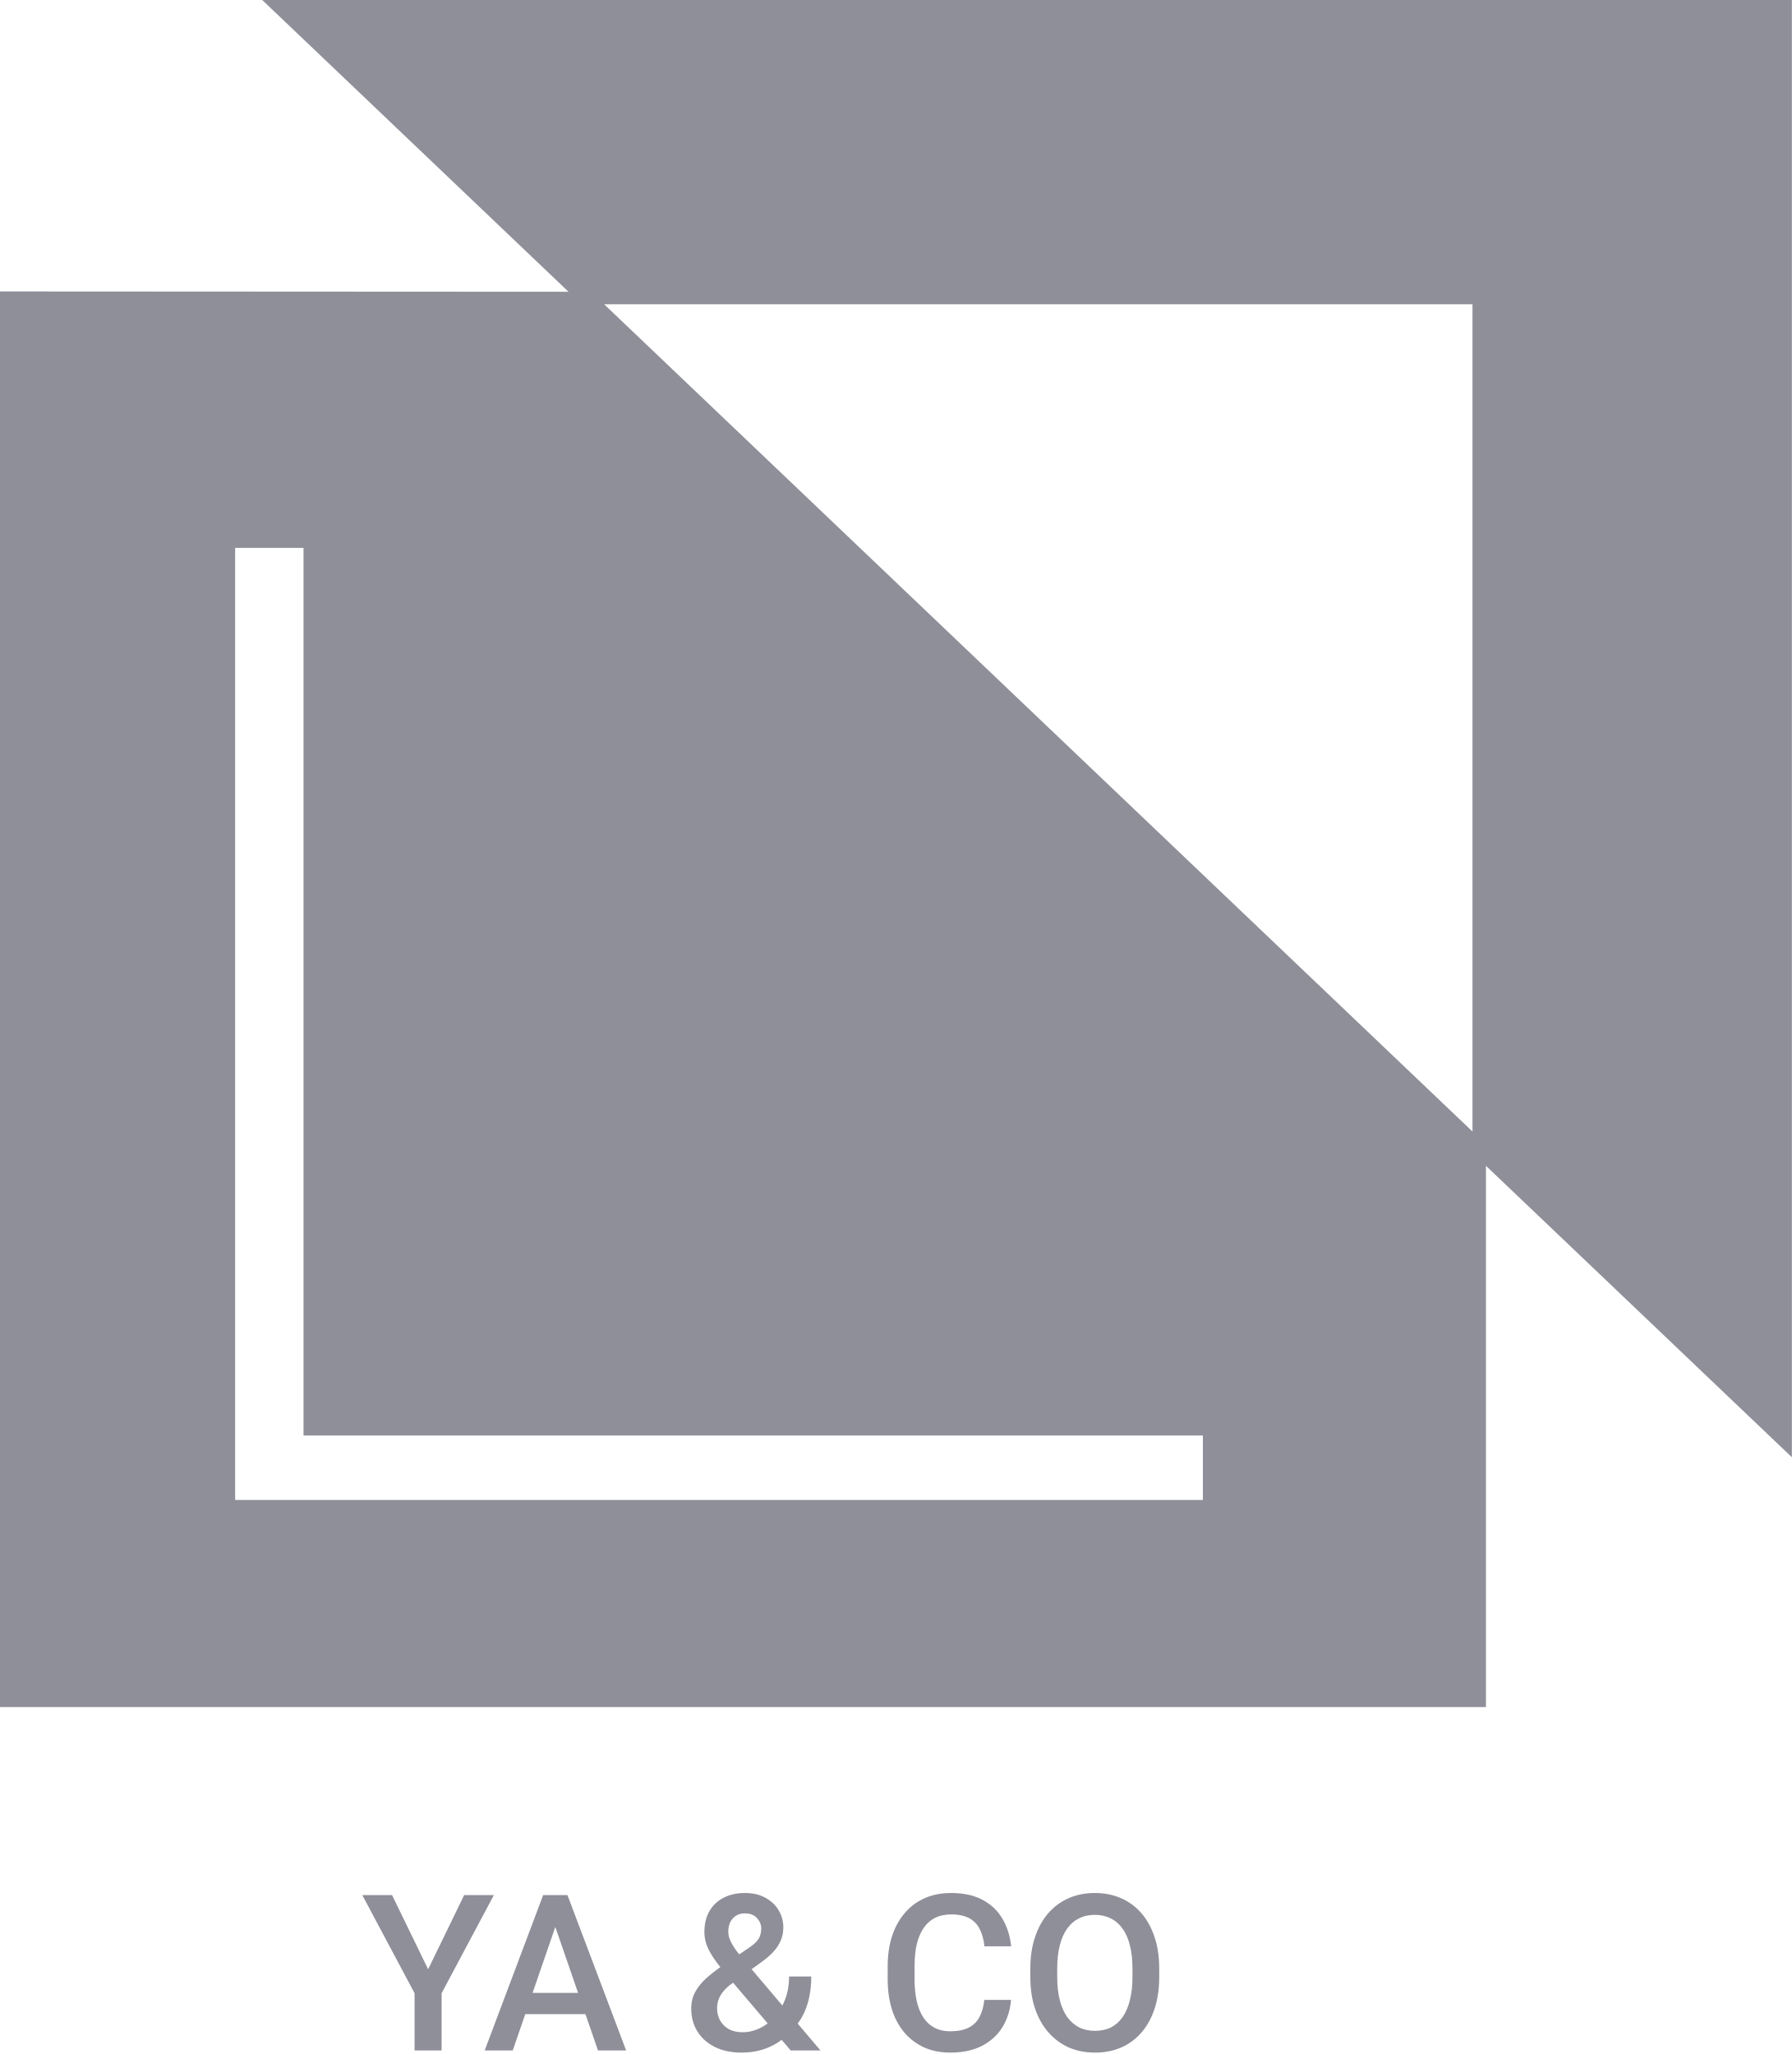
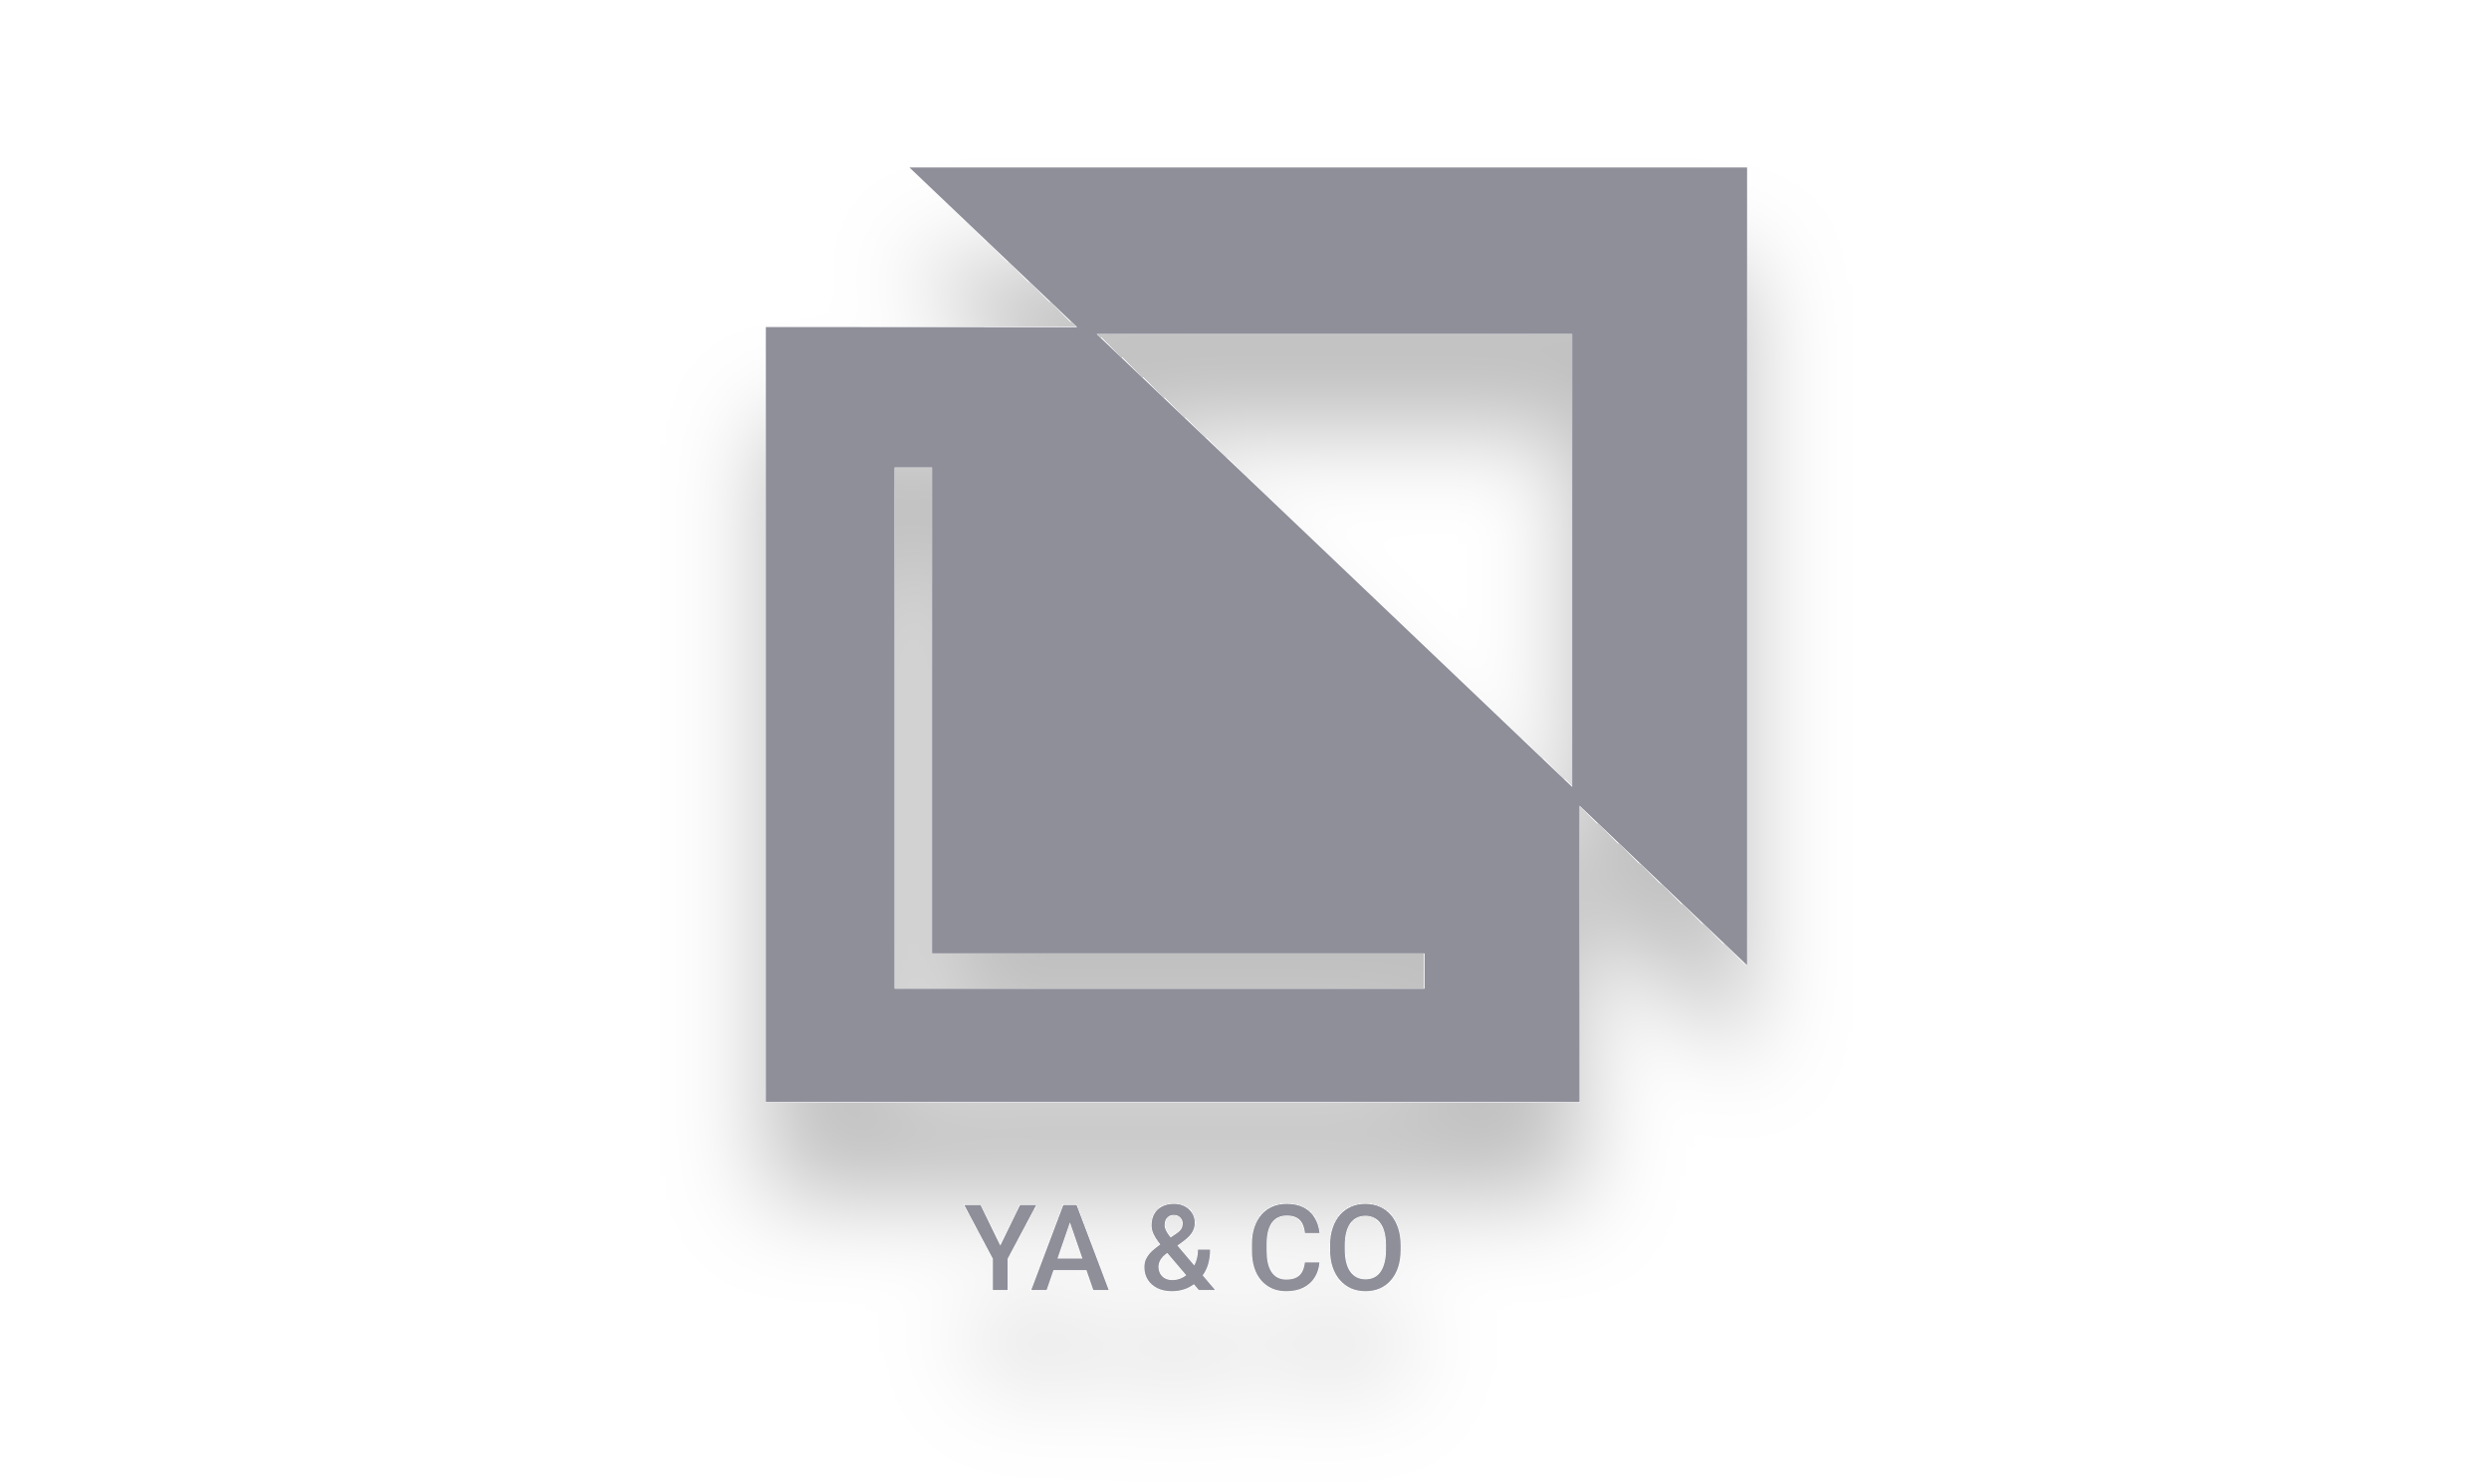
- <svg xmlns="http://www.w3.org/2000/svg" width="41" height="47" viewBox="0 0 41 47" fill="none">
-   <path fill-rule="evenodd" clip-rule="evenodd" d="M6 0L13.008 6.676L0 6.669V39.061H34V26.676L41 33.345V0H6ZM33.692 25.892L13.823 6.962H33.692V25.892ZM27.523 34.323H5.38V12.537H6.945V32.847H27.523V34.323ZM9.796 45.061L8.971 43.364H8.29L9.486 45.61V46.919H10.104V45.61L11.3 43.364H10.621L9.796 45.061ZM12.838 43.364H12.984L14.327 46.919H13.683L13.395 46.087H12.019L11.732 46.919H11.09L12.428 43.364H12.572H12.838ZM12.186 45.601H13.227L12.706 44.093L12.186 45.601ZM16.482 45.012C16.455 44.978 16.43 44.944 16.405 44.912C16.314 44.792 16.243 44.675 16.192 44.563C16.142 44.449 16.117 44.332 16.117 44.212C16.117 44.026 16.155 43.867 16.231 43.733C16.308 43.599 16.416 43.497 16.556 43.425C16.696 43.352 16.86 43.316 17.047 43.316C17.227 43.316 17.383 43.352 17.513 43.425C17.645 43.497 17.746 43.592 17.816 43.711C17.887 43.83 17.923 43.96 17.923 44.102C17.923 44.214 17.903 44.316 17.862 44.409C17.822 44.502 17.765 44.587 17.694 44.663C17.622 44.74 17.539 44.812 17.445 44.88L17.198 45.06L17.902 45.891C17.925 45.845 17.946 45.797 17.965 45.747C18.025 45.591 18.055 45.418 18.055 45.227H18.563C18.563 45.4 18.546 45.563 18.512 45.718C18.479 45.873 18.426 46.016 18.353 46.148C18.323 46.202 18.29 46.255 18.252 46.304L18.773 46.919H18.092L17.885 46.676C17.773 46.761 17.652 46.827 17.52 46.875C17.348 46.937 17.164 46.968 16.969 46.968C16.733 46.968 16.529 46.925 16.356 46.839C16.183 46.752 16.05 46.633 15.956 46.482C15.863 46.331 15.816 46.157 15.816 45.962C15.816 45.817 15.847 45.69 15.907 45.581C15.967 45.471 16.049 45.368 16.153 45.273C16.25 45.186 16.359 45.099 16.482 45.012ZM16.774 45.369L16.7 45.422C16.614 45.492 16.55 45.56 16.507 45.625C16.467 45.689 16.44 45.747 16.427 45.801C16.414 45.855 16.407 45.902 16.407 45.943C16.407 46.047 16.429 46.141 16.473 46.226C16.519 46.31 16.585 46.378 16.671 46.428C16.759 46.477 16.865 46.502 16.991 46.502C17.126 46.502 17.257 46.471 17.384 46.411C17.447 46.38 17.508 46.343 17.565 46.299L16.774 45.369ZM16.914 44.72L17.132 44.573C17.235 44.505 17.308 44.438 17.352 44.373C17.396 44.306 17.418 44.223 17.418 44.124C17.418 44.039 17.385 43.961 17.32 43.889C17.255 43.818 17.163 43.782 17.044 43.782C16.961 43.782 16.891 43.801 16.834 43.84C16.777 43.878 16.734 43.928 16.705 43.992C16.677 44.054 16.664 44.123 16.664 44.199C16.664 44.273 16.682 44.348 16.72 44.426C16.757 44.503 16.808 44.583 16.873 44.668C16.887 44.685 16.9 44.702 16.914 44.72ZM23.133 45.762H22.523C22.505 45.916 22.468 46.047 22.411 46.155C22.355 46.261 22.273 46.341 22.164 46.397C22.057 46.452 21.916 46.48 21.742 46.48C21.599 46.48 21.476 46.451 21.373 46.394C21.27 46.337 21.186 46.257 21.119 46.152C21.054 46.048 21.005 45.924 20.973 45.779C20.942 45.632 20.926 45.47 20.926 45.291V44.99C20.926 44.801 20.943 44.634 20.977 44.487C21.013 44.339 21.066 44.215 21.136 44.114C21.206 44.013 21.293 43.936 21.398 43.884C21.502 43.832 21.624 43.806 21.764 43.806C21.935 43.806 22.073 43.836 22.179 43.894C22.285 43.951 22.364 44.034 22.418 44.143C22.473 44.252 22.509 44.383 22.525 44.536H23.136C23.111 44.299 23.045 44.088 22.936 43.904C22.828 43.72 22.677 43.576 22.481 43.472C22.286 43.368 22.047 43.316 21.764 43.316C21.541 43.316 21.34 43.355 21.161 43.433C20.983 43.511 20.831 43.624 20.704 43.772C20.577 43.919 20.48 44.095 20.411 44.302C20.344 44.508 20.311 44.74 20.311 44.995V45.291C20.311 45.546 20.344 45.777 20.409 45.984C20.475 46.191 20.572 46.367 20.697 46.514C20.822 46.659 20.973 46.771 21.148 46.851C21.324 46.929 21.522 46.968 21.742 46.968C22.028 46.968 22.271 46.916 22.472 46.812C22.672 46.707 22.827 46.565 22.938 46.384C23.049 46.202 23.114 45.995 23.133 45.762ZM26.524 45.239V45.044C26.524 44.776 26.489 44.535 26.417 44.324C26.347 44.111 26.247 43.929 26.117 43.779C25.986 43.628 25.831 43.513 25.65 43.435C25.47 43.355 25.27 43.316 25.05 43.316C24.832 43.316 24.632 43.355 24.452 43.435C24.273 43.513 24.117 43.628 23.985 43.779C23.855 43.929 23.754 44.111 23.683 44.324C23.611 44.535 23.575 44.776 23.575 45.044V45.239C23.575 45.508 23.611 45.749 23.683 45.962C23.756 46.175 23.858 46.357 23.99 46.506C24.122 46.656 24.277 46.771 24.456 46.851C24.637 46.929 24.837 46.968 25.055 46.968C25.274 46.968 25.475 46.929 25.655 46.851C25.836 46.771 25.991 46.656 26.119 46.506C26.249 46.357 26.349 46.175 26.419 45.962C26.489 45.749 26.524 45.508 26.524 45.239ZM25.912 45.039V45.239C25.912 45.438 25.892 45.614 25.853 45.767C25.816 45.92 25.76 46.049 25.687 46.155C25.614 46.259 25.524 46.338 25.419 46.392C25.313 46.444 25.191 46.47 25.055 46.47C24.92 46.47 24.799 46.444 24.693 46.392C24.588 46.338 24.496 46.259 24.42 46.155C24.345 46.049 24.288 45.92 24.249 45.767C24.21 45.614 24.19 45.438 24.19 45.239V45.039C24.19 44.841 24.21 44.666 24.249 44.514C24.288 44.361 24.344 44.233 24.418 44.131C24.492 44.027 24.583 43.949 24.689 43.897C24.794 43.843 24.915 43.816 25.05 43.816C25.185 43.816 25.306 43.843 25.414 43.897C25.521 43.949 25.611 44.027 25.685 44.131C25.759 44.233 25.816 44.361 25.853 44.514C25.892 44.666 25.912 44.841 25.912 45.039Z" fill="#8E8F99" />
+ <svg xmlns="http://www.w3.org/2000/svg" width="104" height="62" viewBox="0 0 104 62" fill="none">
+   <g filter="url(#filter0_d_520095_1020)">
+     <path fill-rule="evenodd" clip-rule="evenodd" d="M38 7L45.008 13.676L32 13.669V46.061H66V33.676L73 40.345V7H38ZM65.692 32.892L45.823 13.962H65.692V32.892ZM59.523 41.323H37.38V19.537H38.945V39.847H59.523V41.323ZM41.796 52.061L40.971 50.364H40.29L41.486 52.61V53.919H42.103V52.61L43.3 50.364H42.621L41.796 52.061ZM44.838 50.364H44.984L46.327 53.919H45.683L45.395 53.087H44.019L43.732 53.919H43.09L44.428 50.364H44.572H44.838ZM44.186 52.601H45.227L44.706 51.093L44.186 52.601ZM48.482 52.012C48.455 51.978 48.429 51.944 48.405 51.912C48.314 51.792 48.243 51.675 48.192 51.563C48.142 51.449 48.117 51.332 48.117 51.212C48.117 51.026 48.155 50.867 48.231 50.733C48.308 50.599 48.416 50.497 48.556 50.425C48.696 50.352 48.86 50.316 49.047 50.316C49.227 50.316 49.383 50.352 49.513 50.425C49.645 50.497 49.746 50.592 49.816 50.711C49.888 50.83 49.923 50.96 49.923 51.102C49.923 51.214 49.903 51.316 49.862 51.409C49.822 51.502 49.766 51.587 49.694 51.663C49.622 51.74 49.539 51.812 49.445 51.88L49.198 52.06L49.902 52.891C49.925 52.845 49.946 52.797 49.965 52.747C50.025 52.591 50.055 52.418 50.055 52.227H50.563C50.563 52.4 50.546 52.563 50.512 52.718C50.479 52.873 50.426 53.016 50.353 53.148C50.323 53.202 50.29 53.255 50.252 53.304L50.773 53.919H50.092L49.885 53.676C49.773 53.761 49.652 53.827 49.52 53.875C49.348 53.937 49.164 53.968 48.969 53.968C48.733 53.968 48.529 53.925 48.356 53.839C48.183 53.752 48.05 53.633 47.956 53.482C47.863 53.331 47.816 53.157 47.816 52.962C47.816 52.817 47.846 52.69 47.907 52.581C47.967 52.471 48.049 52.368 48.153 52.273C48.249 52.186 48.359 52.099 48.482 52.012ZM48.774 52.369L48.7 52.422C48.614 52.492 48.55 52.56 48.507 52.625C48.467 52.689 48.44 52.747 48.427 52.801C48.414 52.855 48.407 52.902 48.407 52.943C48.407 53.047 48.429 53.141 48.473 53.226C48.519 53.31 48.585 53.378 48.671 53.428C48.759 53.477 48.865 53.502 48.991 53.502C49.126 53.502 49.257 53.471 49.384 53.411C49.447 53.38 49.508 53.343 49.565 53.299L48.774 52.369ZM48.914 51.72L49.132 51.573C49.235 51.505 49.308 51.438 49.352 51.373C49.396 51.306 49.418 51.223 49.418 51.124C49.418 51.039 49.385 50.961 49.32 50.889C49.255 50.818 49.163 50.782 49.044 50.782C48.961 50.782 48.891 50.801 48.834 50.84C48.778 50.878 48.734 50.928 48.705 50.992C48.677 51.054 48.664 51.123 48.664 51.199C48.664 51.273 48.682 51.348 48.72 51.426C48.757 51.503 48.808 51.583 48.873 51.668C48.887 51.685 48.9 51.702 48.914 51.72ZM55.133 52.762H54.523C54.505 52.916 54.468 53.047 54.411 53.155C54.355 53.261 54.273 53.341 54.164 53.397C54.057 53.452 53.916 53.48 53.742 53.48C53.599 53.48 53.476 53.451 53.373 53.394C53.27 53.337 53.186 53.257 53.119 53.152C53.054 53.048 53.005 52.924 52.973 52.779C52.942 52.632 52.926 52.47 52.926 52.291V51.99C52.926 51.801 52.943 51.634 52.977 51.487C53.013 51.339 53.066 51.215 53.136 51.114C53.206 51.013 53.293 50.936 53.398 50.884C53.502 50.832 53.624 50.806 53.764 50.806C53.935 50.806 54.073 50.836 54.179 50.894C54.285 50.951 54.364 51.034 54.418 51.143C54.473 51.252 54.509 51.383 54.525 51.536H55.136C55.111 51.299 55.045 51.088 54.935 50.904C54.828 50.72 54.677 50.576 54.481 50.472C54.286 50.368 54.047 50.316 53.764 50.316C53.541 50.316 53.34 50.355 53.161 50.433C52.983 50.511 52.831 50.624 52.704 50.772C52.577 50.919 52.48 51.095 52.411 51.302C52.344 51.508 52.311 51.74 52.311 51.995V52.291C52.311 52.546 52.344 52.777 52.409 52.984C52.475 53.191 52.572 53.367 52.697 53.514C52.822 53.659 52.973 53.771 53.148 53.851C53.324 53.929 53.522 53.968 53.742 53.968C54.028 53.968 54.272 53.916 54.472 53.812C54.672 53.707 54.827 53.565 54.938 53.384C55.049 53.202 55.114 52.995 55.133 52.762ZM58.524 52.239V52.044C58.524 51.776 58.489 51.535 58.417 51.324C58.347 51.111 58.247 50.929 58.117 50.779C57.986 50.628 57.831 50.513 57.65 50.435C57.47 50.355 57.27 50.316 57.05 50.316C56.832 50.316 56.632 50.355 56.452 50.435C56.273 50.513 56.117 50.628 55.985 50.779C55.855 50.929 55.754 51.111 55.683 51.324C55.611 51.535 55.575 51.776 55.575 52.044V52.239C55.575 52.508 55.611 52.749 55.683 52.962C55.756 53.175 55.858 53.357 55.99 53.506C56.122 53.656 56.278 53.771 56.456 53.851C56.637 53.929 56.837 53.968 57.055 53.968C57.274 53.968 57.475 53.929 57.655 53.851C57.836 53.771 57.991 53.656 58.119 53.506C58.249 53.357 58.349 53.175 58.419 52.962C58.489 52.749 58.524 52.508 58.524 52.239ZM57.912 52.039V52.239C57.912 52.438 57.892 52.614 57.853 52.767C57.816 52.92 57.76 53.049 57.687 53.155C57.614 53.259 57.524 53.338 57.419 53.392C57.313 53.444 57.191 53.47 57.055 53.47C56.92 53.47 56.799 53.444 56.693 53.392C56.588 53.338 56.496 53.259 56.42 53.155C56.345 53.049 56.288 52.92 56.249 52.767C56.21 52.614 56.19 52.438 56.19 52.239V52.039C56.19 51.841 56.21 51.666 56.249 51.514C56.288 51.361 56.344 51.233 56.417 51.131C56.492 51.027 56.583 50.949 56.688 50.897C56.794 50.843 56.915 50.816 57.05 50.816C57.185 50.816 57.306 50.843 57.414 50.897C57.521 50.949 57.611 51.027 57.685 51.131C57.759 51.233 57.816 51.361 57.853 51.514C57.892 51.666 57.912 51.841 57.912 52.039Z" fill="#8E8F99" />
+   </g>
+   <defs>
+     <filter id="filter0_d_520095_1020" x="-4" y="0" width="112" height="64" filterUnits="userSpaceOnUse" color-interpolation-filters="sRGB">
+       <feFlood flood-opacity="0" result="BackgroundImageFix" />
+       <feColorMatrix in="SourceAlpha" type="matrix" values="0 0 0 0 0 0 0 0 0 0 0 0 0 0 0 0 0 0 127 0" result="hardAlpha" />
+       <feOffset dy="4" />
+       <feGaussianBlur stdDeviation="2" />
+       <feComposite in2="hardAlpha" operator="out" />
+       <feColorMatrix type="matrix" values="0 0 0 0 0 0 0 0 0 0 0 0 0 0 0 0 0 0 0.25 0" />
+       <feBlend mode="normal" in2="BackgroundImageFix" result="effect1_dropShadow_520095_1020" />
+       <feBlend mode="normal" in="SourceGraphic" in2="effect1_dropShadow_520095_1020" result="shape" />
+     </filter>
+   </defs>
</svg>
